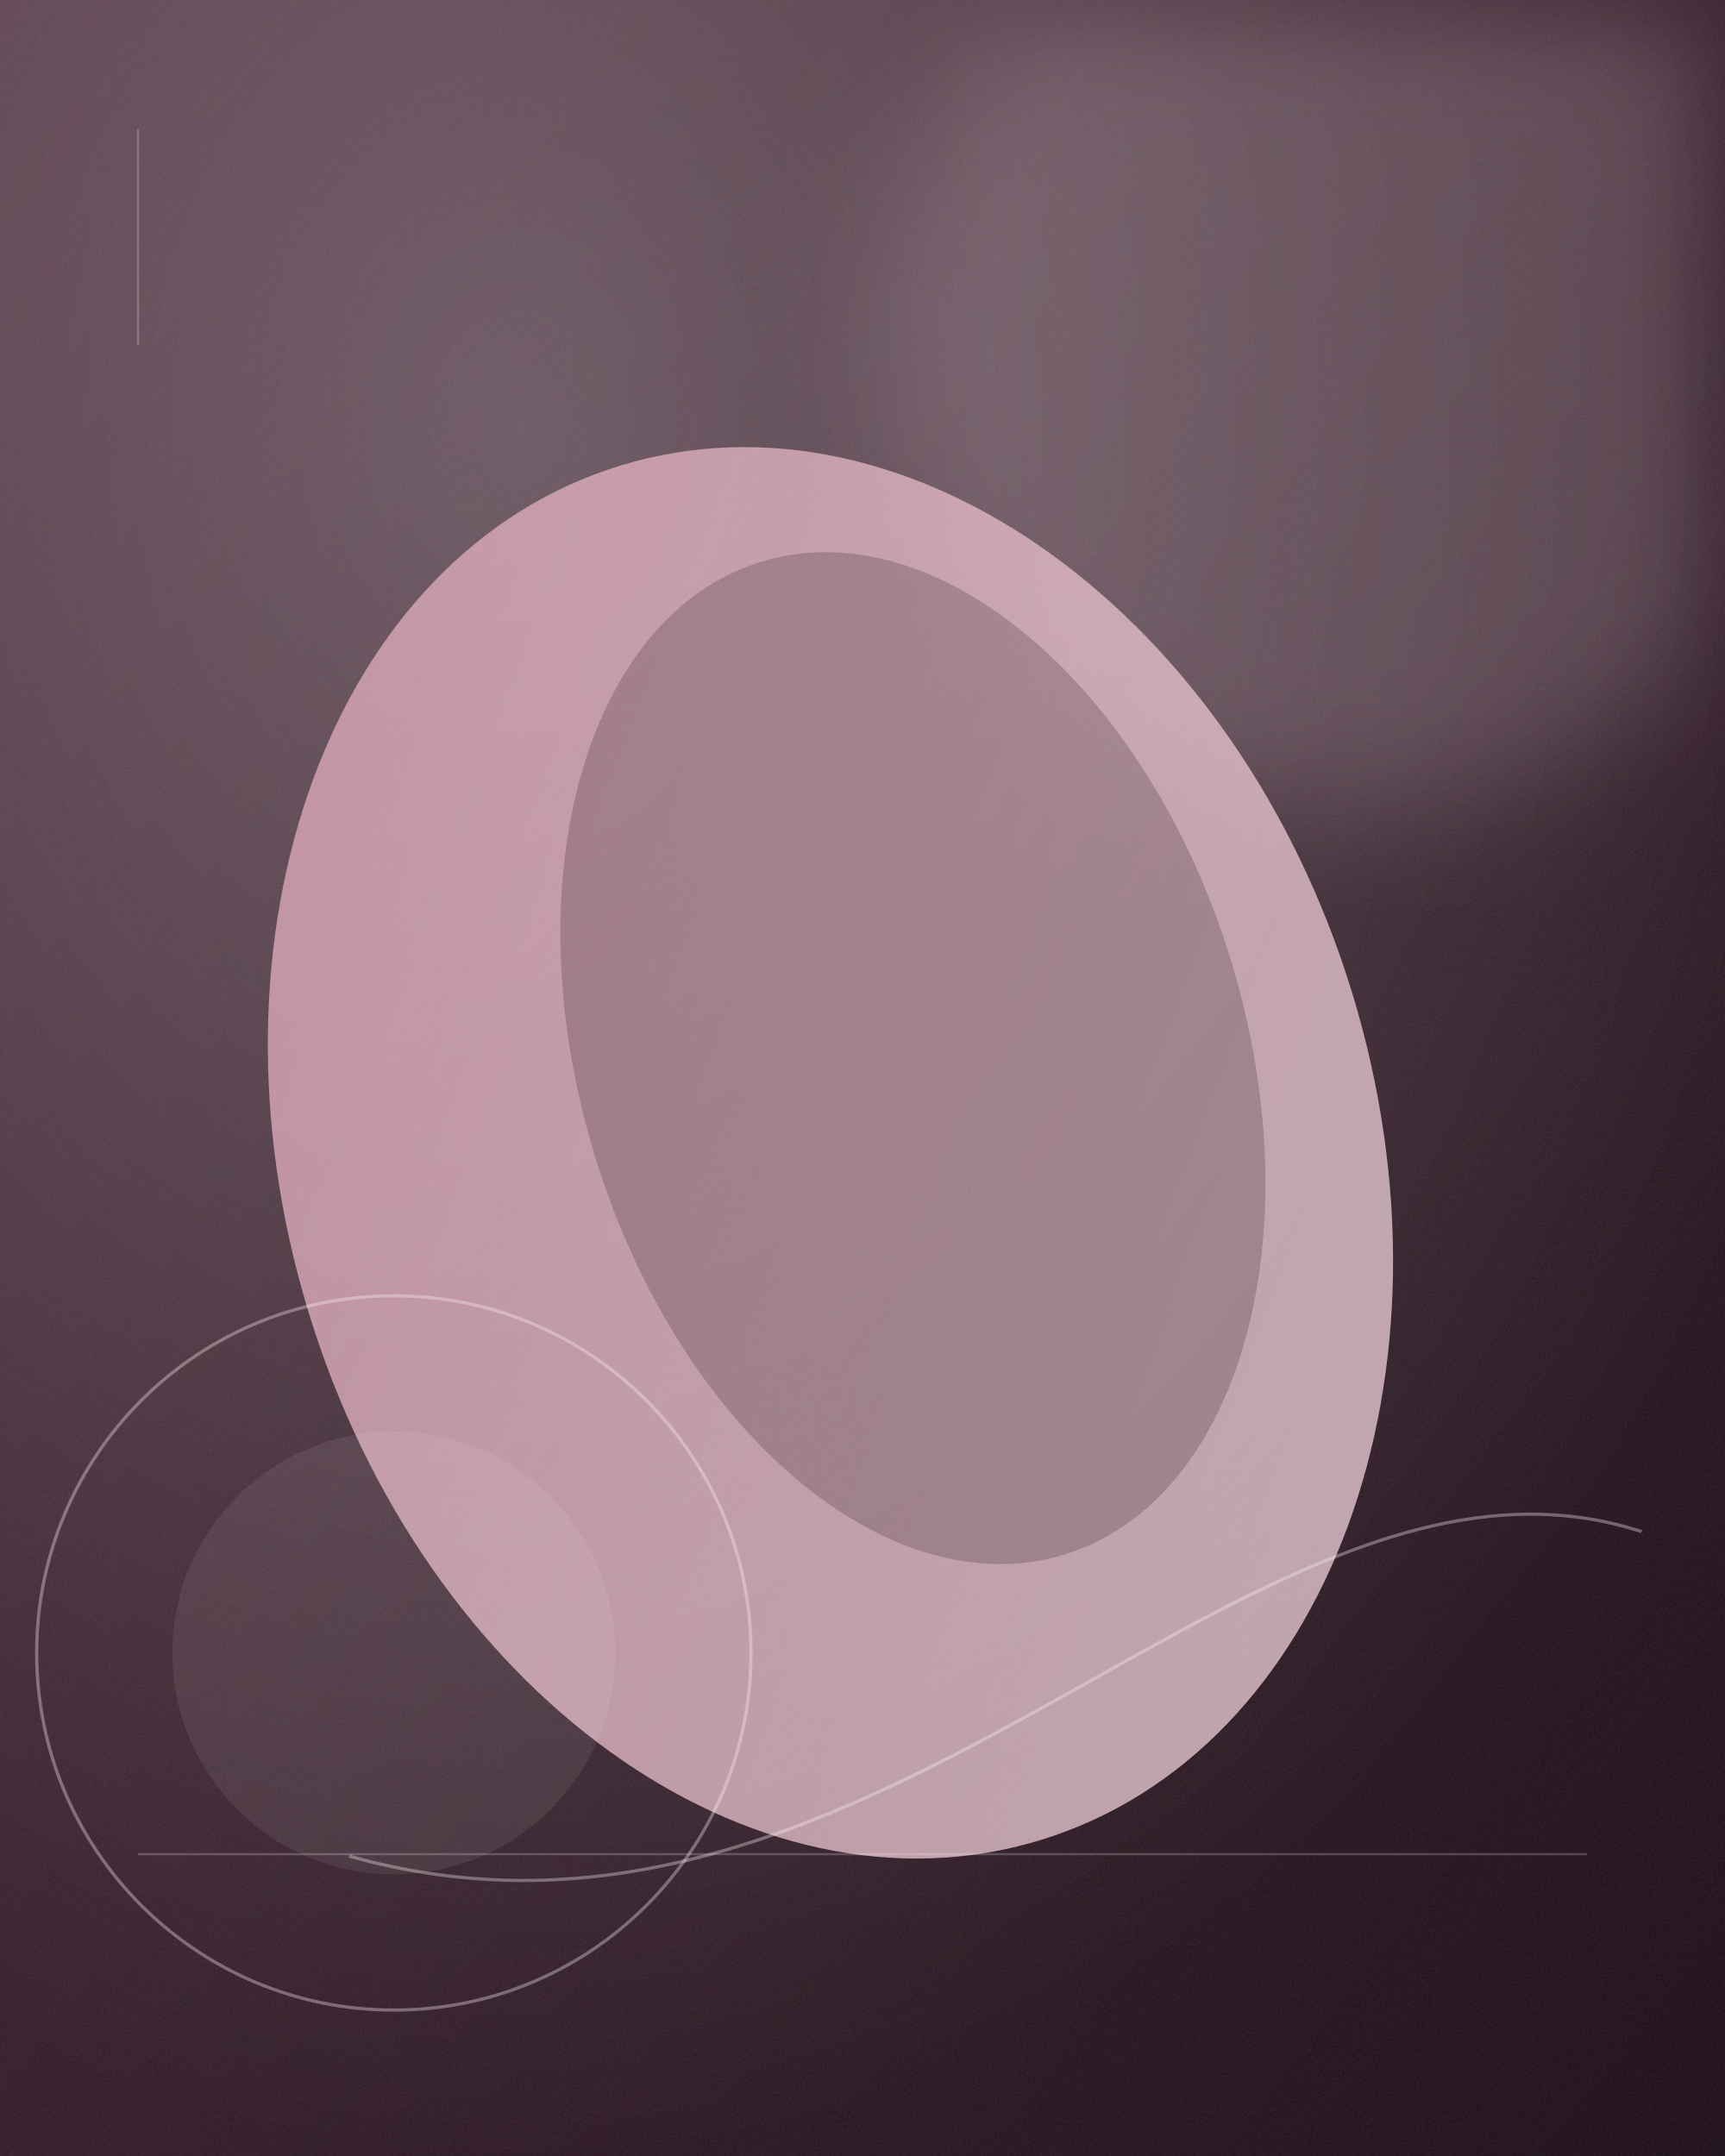
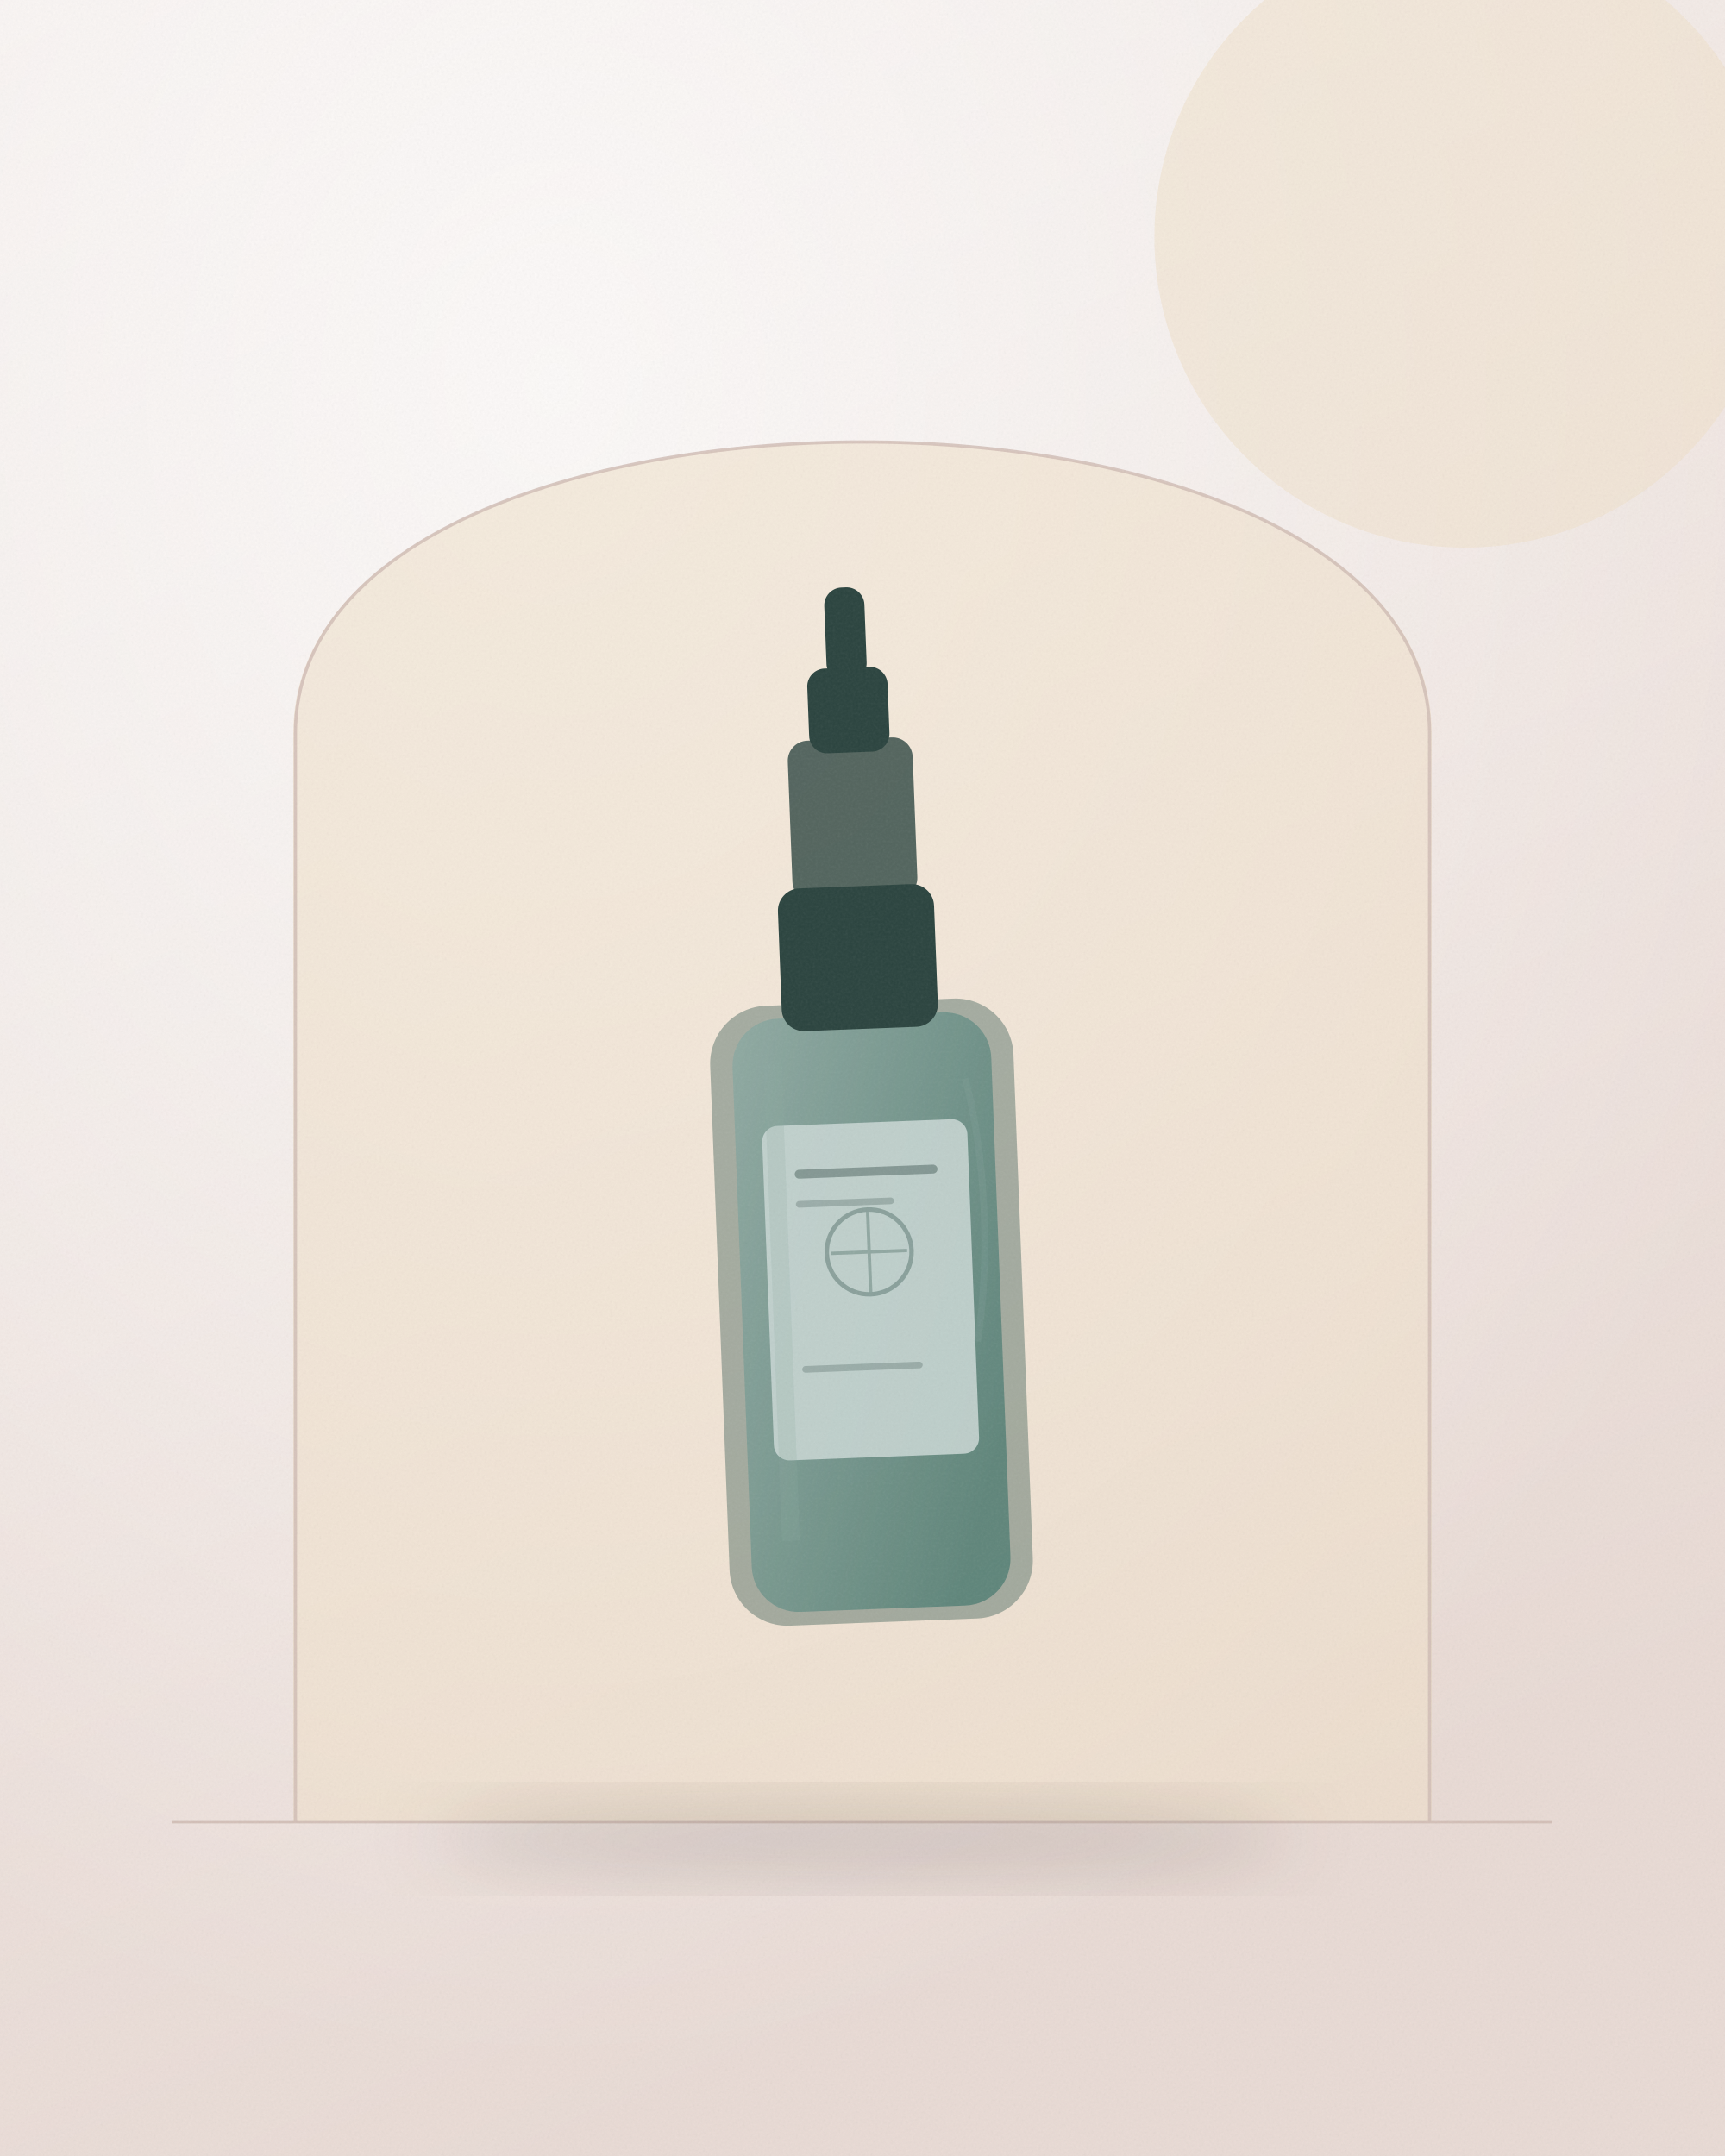
<svg xmlns="http://www.w3.org/2000/svg" viewBox="0 0 800 1000" width="800" height="1000" role="img">
  <defs>
-     <linearGradient id="bg" x1="0" y1="0" x2="1" y2="1">
-       <stop offset="0" stop-color="#4A2B3A" />
-       <stop offset="1" stop-color="#1E0F18" />
+     <linearGradient id="bg" x1="0" y1="0" x2="0.35" y2="1">
+       <stop offset="0" stop-color="#f5eeeb" />
+       <stop offset="1" stop-color="#e8dad4" />
    </linearGradient>
-     <linearGradient id="accent" x1="0" y1="0" x2="1" y2="1">
-       <stop offset="0" stop-color="#E3A6B8" />
-       <stop offset="1" stop-color="#F6DCE4" />
-     </linearGradient>
-     <radialGradient id="glow" cx="30%" cy="20%" r="80%">
-       <stop offset="0" stop-color="#ffffff" stop-opacity="0.25" />
+     <radialGradient id="glow" cx="32%" cy="18%" r="78%">
+       <stop offset="0" stop-color="#ffffff" stop-opacity="0.72" />
      <stop offset="1" stop-color="#ffffff" stop-opacity="0" />
    </radialGradient>
+     <linearGradient id="body" x1="0" y1="0" x2="1" y2="1">
+       <stop offset="0" stop-color="#6a9189" />
+       <stop offset="0.55" stop-color="#4e7c72" />
+       <stop offset="1" stop-color="#40665d" />
+     </linearGradient>
+     <linearGradient id="bodySoft" x1="0" y1="0" x2="1" y2="0.7">
+       <stop offset="0" stop-color="#8aa9a2" />
+       <stop offset="1" stop-color="#4e7c72" />
+     </linearGradient>
+     <linearGradient id="metal" x1="0" y1="0" x2="1" y2="1">
+       <stop offset="0" stop-color="#f3eee2" />
+       <stop offset="0.35" stop-color="#cdbfa6" />
+       <stop offset="0.62" stop-color="#f8f3e8" />
+       <stop offset="1" stop-color="#9d8b70" />
+     </linearGradient>
    <filter id="grain">
-       <feTurbulence type="fractalNoise" baseFrequency="0.9" numOctaves="2" stitchTiles="stitch" />
+       <feTurbulence type="fractalNoise" baseFrequency="0.86" numOctaves="2" stitchTiles="stitch" />
      <feColorMatrix type="saturate" values="0" />
      <feComponentTransfer>
-         <feFuncA type="linear" slope="0.16" />
+         <feFuncA type="linear" slope="0.11" />
      </feComponentTransfer>
    </filter>
+     <filter id="blur">
+       <feGaussianBlur stdDeviation="18" />
+     </filter>
    <filter id="soft">
-       <feGaussianBlur stdDeviation="28" />
+       <feGaussianBlur stdDeviation="4" />
    </filter>
  </defs>
  <rect width="800" height="1000" fill="url(#bg)" />
  <rect width="800" height="1000" fill="url(#glow)" />
-   <g filter="url(#soft)" opacity="0.5">
-     <circle cx="624" cy="160" r="216.039" fill="#F6DCE4" opacity="0.35" />
+   <circle cx="679.372" cy="110" r="144" fill="#efe0ca" opacity="0.55" />
+   <path d="M 136 845 L 136 340 C 136 160 664 160 664 340 L 664 845 Z" fill="#efe0ca" opacity="0.58" />
+   <path d="M 137 845 L 137 340 C 137 160 663 160 663 340 L 663 845" fill="none" stroke="#d0bcb4" stroke-width="1.5" opacity="0.8" />
+   <line x1="80" y1="845" x2="720" y2="845" stroke="#d0bcb4" stroke-width="1.5" opacity="0.9" />
+   <ellipse cx="400" cy="853" rx="200" ry="22" fill="#312723" opacity="0.14" filter="url(#blur)" />
+   <g transform="translate(400 500) scale(1 1) translate(-400 -500)">
+     <g transform="translate(400 500) rotate(-2.2) scale(1.035) translate(-400 -500)">
+       <g>
+         <rect x="332" y="466" width="136" height="278" rx="26" fill="#395b53" opacity="0.42" />
+         <rect x="342" y="472" width="116" height="266" rx="21" fill="url(#bodySoft)" opacity="0.8" />
+         <rect x="354" y="520" width="92" height="150" rx="7" fill="#c6d5d2" opacity="0.9" />
+         <rect x="368" y="540" width="64" height="4" rx="2" fill="#2a433e" opacity="0.4" />
+         <rect x="368" y="554" width="44" height="3" rx="1.5" fill="#2a433e" opacity="0.25" />
+         <rect x="368" y="628" width="54" height="3" rx="1.5" fill="#2a433e" opacity="0.25" />
+         <rect x="365" y="414" width="70" height="64" rx="10" fill="#2a433e" />
+         <rect x="372" y="348" width="56" height="72" rx="9" fill="#2a433e" opacity="0.8" />
+         <rect x="382" y="316" width="36" height="38" rx="8" fill="#2a433e" />
+         <rect x="391" y="280" width="18" height="42" rx="8" fill="#2a433e" />
+         <path d="M360 492 L360 706" stroke="#8aa9a2" stroke-width="8" opacity="0.2" />
+         <path d="M446 502 C454 538 454 584 447 620" fill="none" stroke="#8aa9a2" stroke-width="3" opacity="0.18" />
+         <circle cx="400" cy="578" r="19" fill="none" stroke="#395b53" stroke-width="2" opacity="0.4" />
+         <path d="M400 560 L400 596 M383 578 L417 578" stroke="#395b53" stroke-width="1.5" opacity="0.35" />
+       </g>
+     </g>
  </g>
-   <g transform="rotate(-16.95479 385.1374 534.7082)">
-     <ellipse cx="385.137" cy="534.708" rx="253.074" ry="333.317" fill="url(#accent)" opacity="0.74" />
-     <ellipse cx="434.518" cy="503.845" rx="154.313" ry="240.729" fill="#1E0F18" opacity="0.22" />
-     <path d="M 76.511 781.61 C 292.549 920.492, 539.451 704.453, 693.764 812.472" stroke="#FFF1F5" stroke-opacity="0.35" stroke-width="1.5" fill="none" />
-   </g>
-   <circle cx="182.661" cy="766.669" r="165.647" fill="none" stroke="#FFF1F5" stroke-opacity="0.35" stroke-width="1.5" />
-   <circle cx="182.661" cy="766.669" r="102.701" fill="#FFF1F5" opacity="0.08" />
-   <g stroke="#FFF1F5" stroke-opacity="0.22" stroke-width="1">
-     <line x1="64" y1="860" x2="736" y2="860" />
-     <line x1="64" y1="60" x2="64" y2="160" />
-   </g>
-   <rect width="800" height="1000" filter="url(#grain)" opacity="0.5" />
+   <rect width="800" height="1000" filter="url(#grain)" opacity="0.72" />
</svg>
